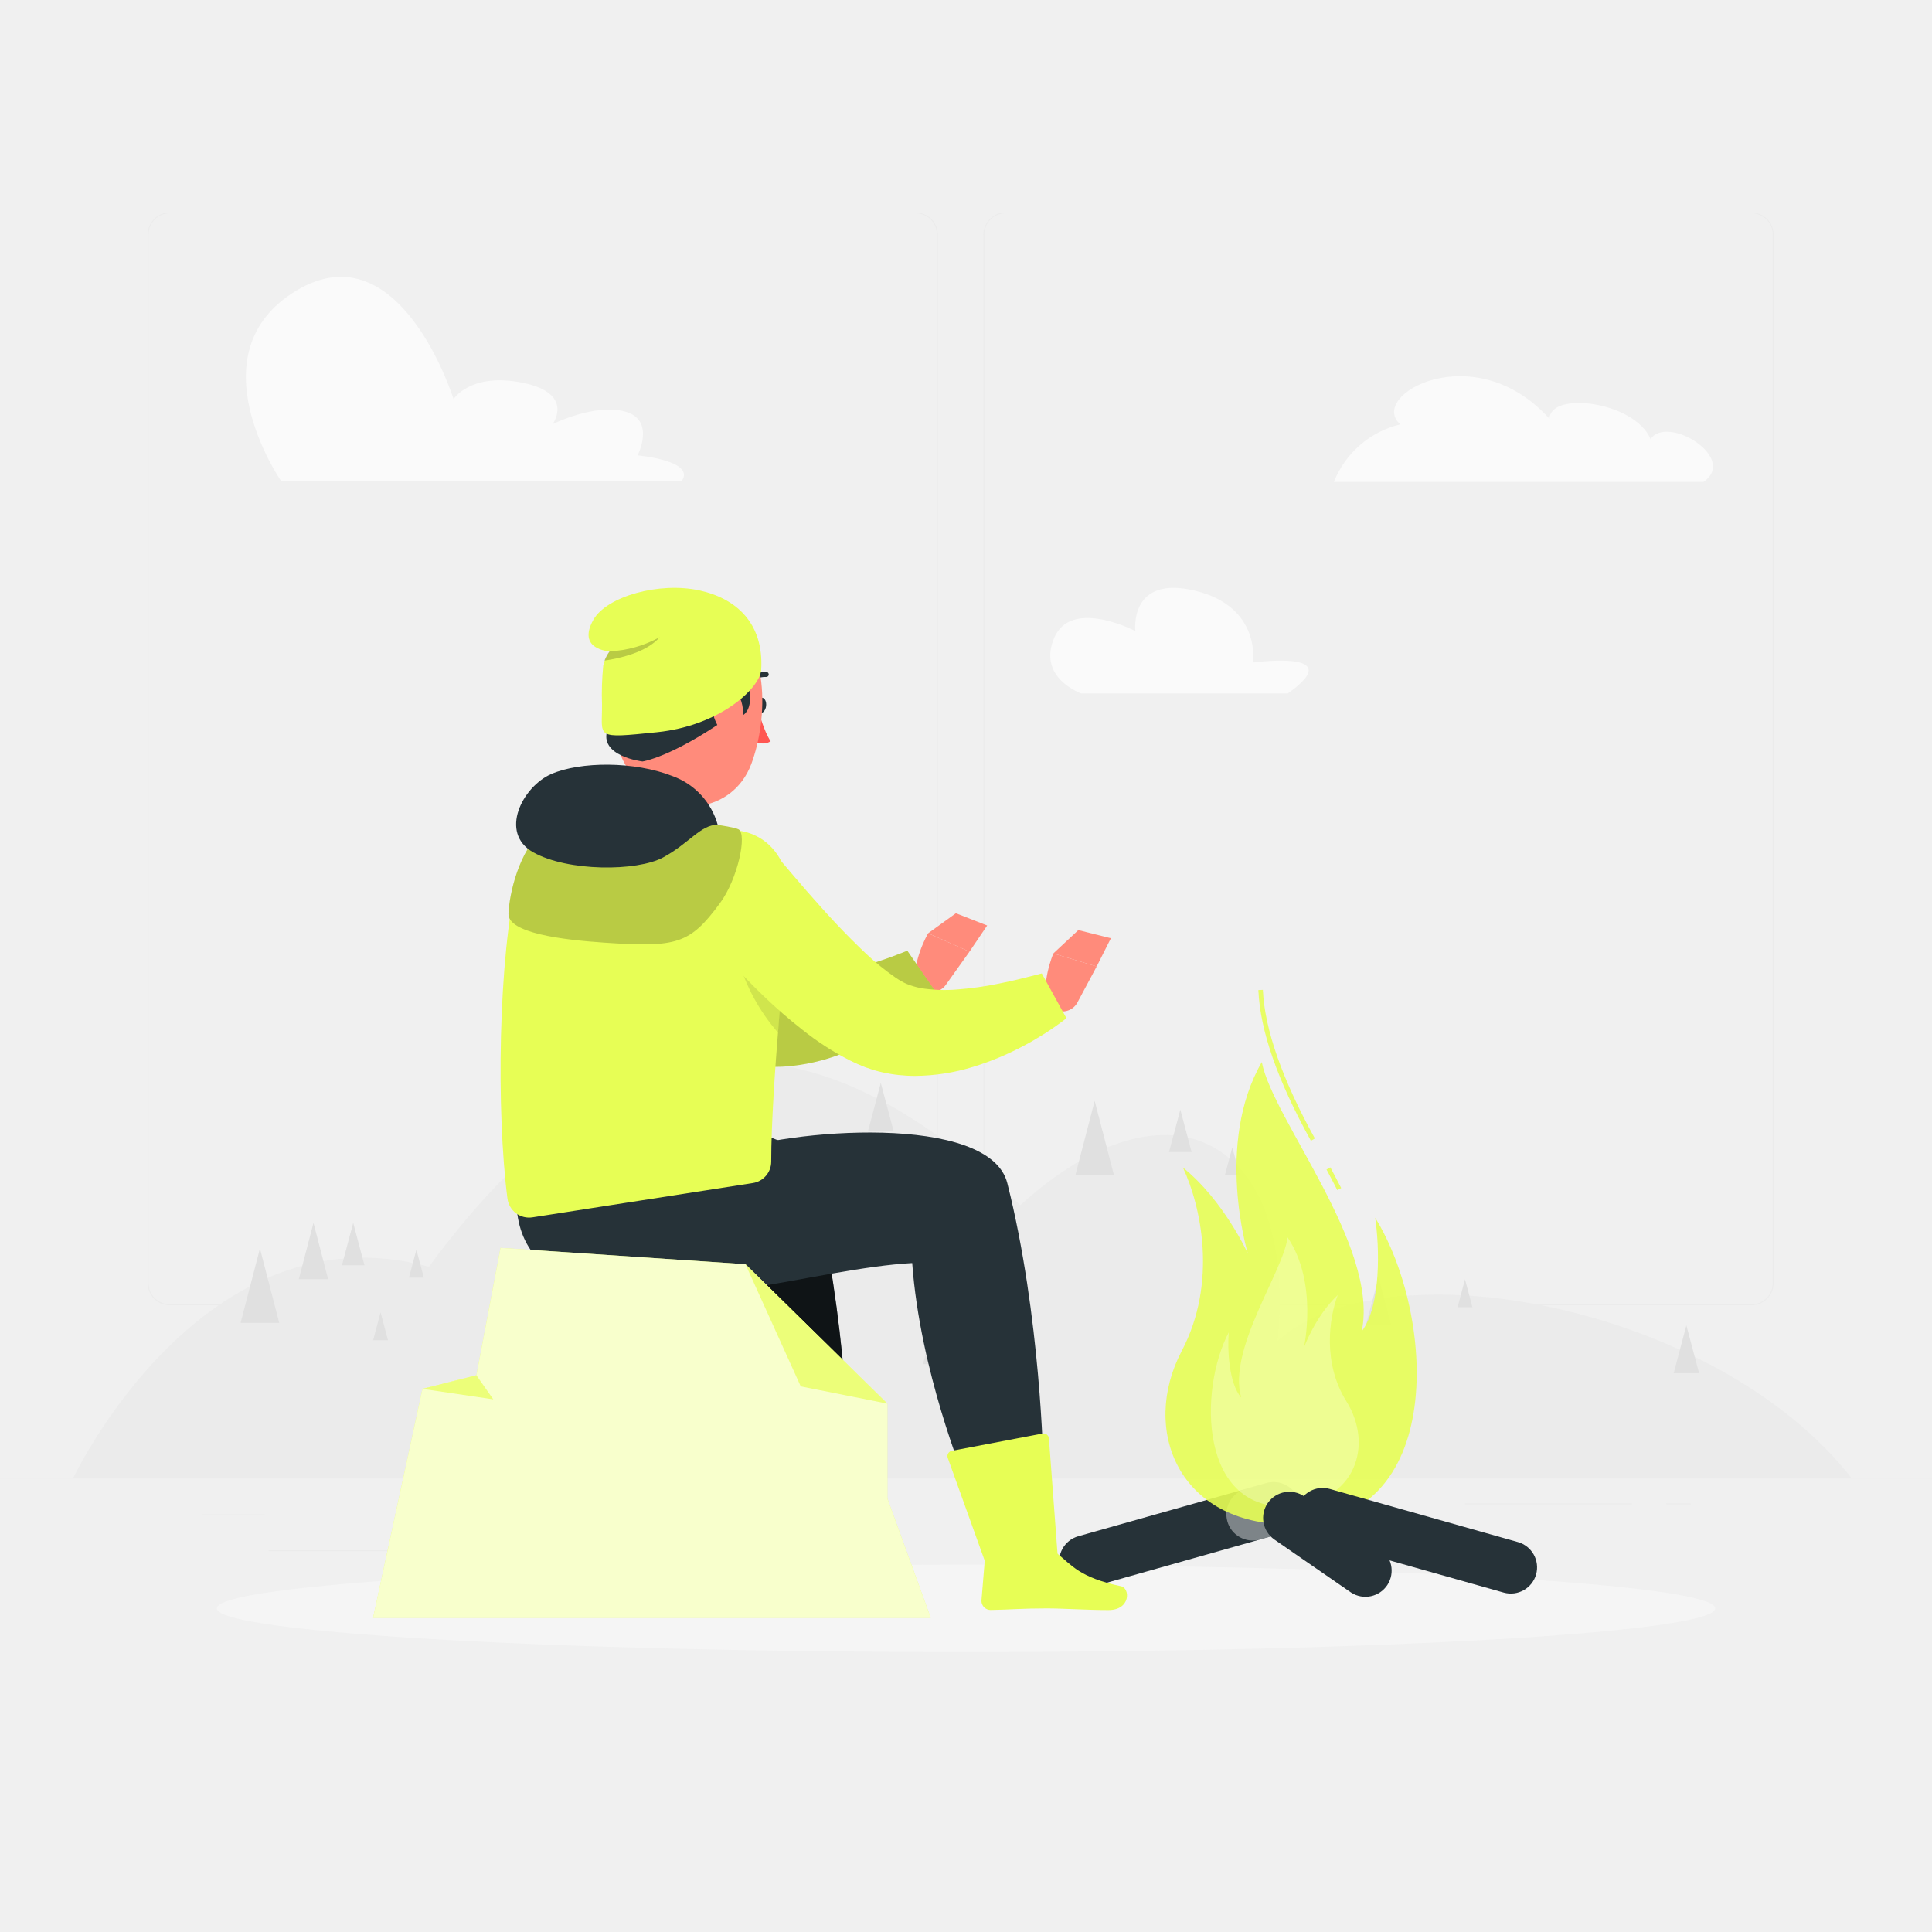
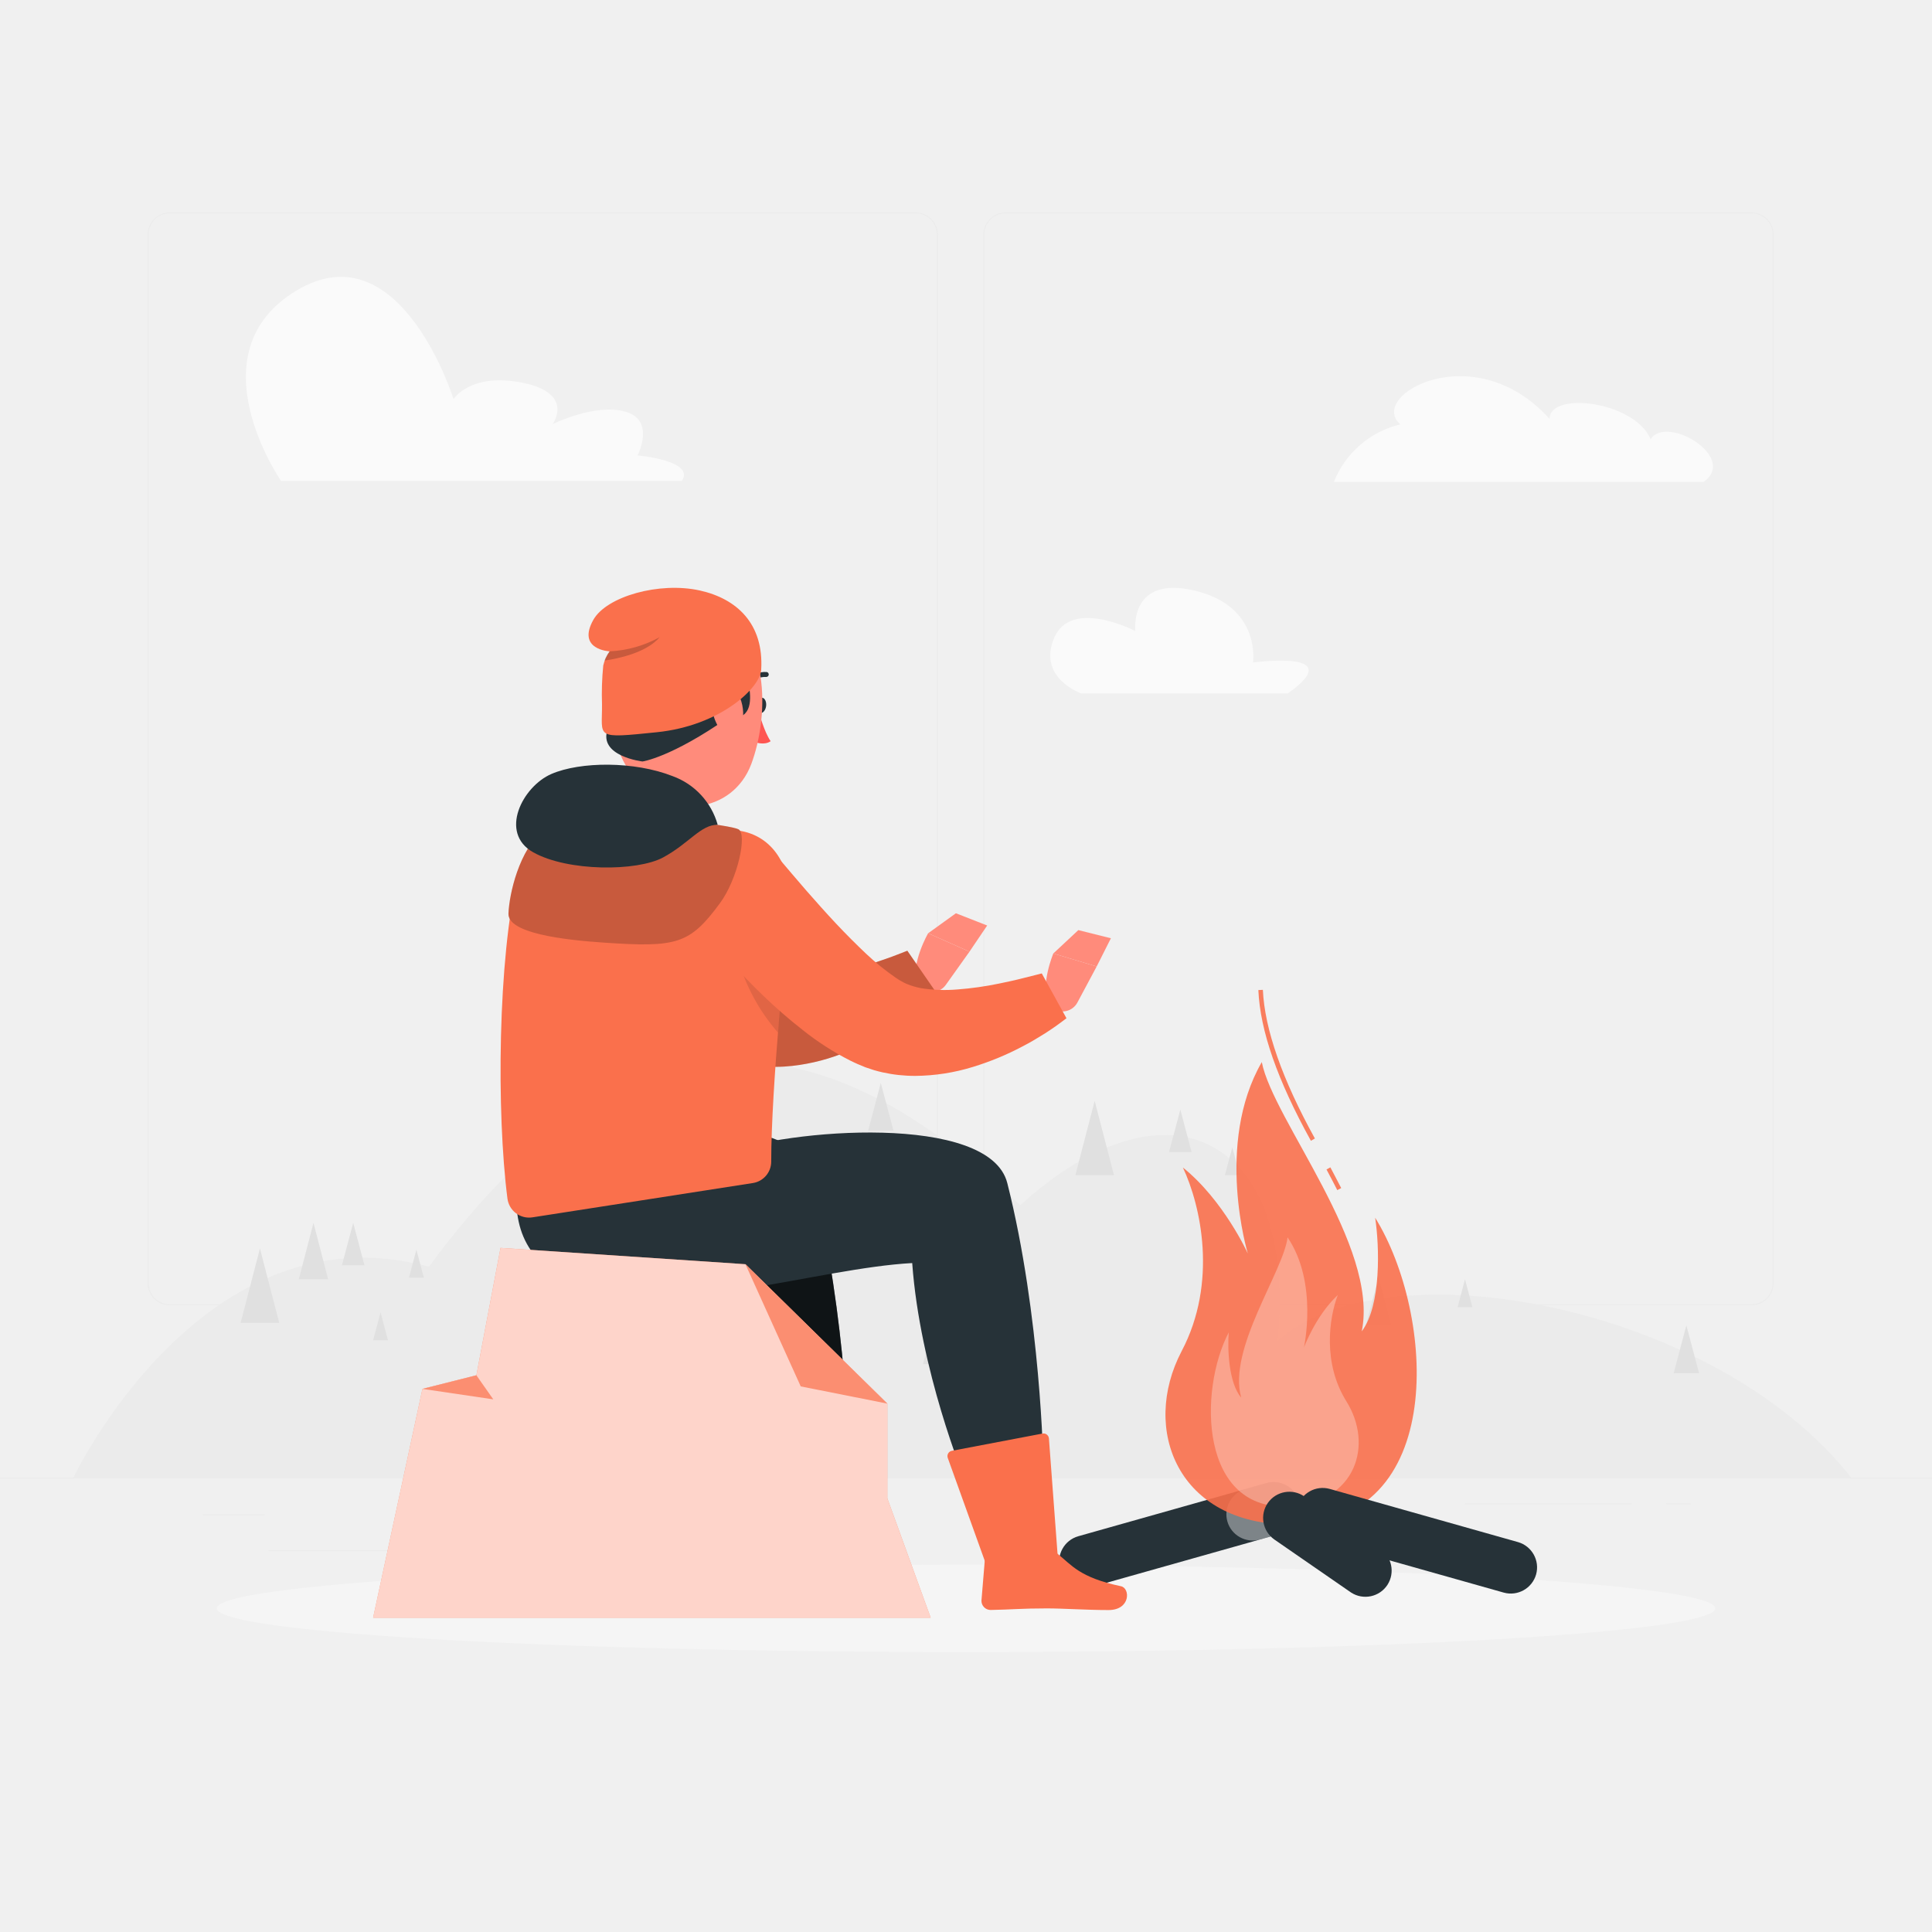
<svg xmlns="http://www.w3.org/2000/svg" viewBox="0 0 500 500">
  <g id="freepik--background-complete--inject-68">
    <rect y="382.4" width="500" height="0.25" style="fill:#ebebeb" />
    <rect x="52.46" y="391.92" width="16.06" height="0.25" style="fill:#ebebeb" />
    <rect x="171.14" y="389.21" width="53.53" height="0.25" style="fill:#ebebeb" />
    <rect x="69.52" y="401.21" width="36.25" height="0.25" style="fill:#ebebeb" />
    <rect x="379.14" y="389.08" width="43.19" height="0.25" style="fill:#ebebeb" />
    <rect x="431.24" y="389.08" width="6.33" height="0.25" style="fill:#ebebeb" />
    <rect x="317" y="395.31" width="53.89" height="0.25" style="fill:#ebebeb" />
    <path d="M237,337.8H43.91a5.71,5.71,0,0,1-5.7-5.71V60.66A5.71,5.71,0,0,1,43.91,55H237a5.71,5.71,0,0,1,5.71,5.71V332.09A5.71,5.71,0,0,1,237,337.8ZM43.91,55.2a5.46,5.46,0,0,0-5.45,5.46V332.09a5.46,5.46,0,0,0,5.45,5.46H237a5.47,5.47,0,0,0,5.46-5.46V60.66A5.47,5.47,0,0,0,237,55.2Z" style="fill:#ebebeb" />
    <path d="M453.31,337.8H260.21a5.72,5.72,0,0,1-5.71-5.71V60.66A5.72,5.72,0,0,1,260.21,55h193.1A5.71,5.71,0,0,1,459,60.66V332.09A5.71,5.71,0,0,1,453.31,337.8ZM260.21,55.2a5.47,5.47,0,0,0-5.46,5.46V332.09a5.47,5.47,0,0,0,5.46,5.46h193.1a5.47,5.47,0,0,0,5.46-5.46V60.66a5.47,5.47,0,0,0-5.46-5.46Z" style="fill:#ebebeb" />
    <path d="M158.57,109.79A27.47,27.47,0,0,0,211,121.23a27.18,27.18,0,0,1-11.44,2.5,27.47,27.47,0,0,1-25-38.92A27.45,27.45,0,0,0,158.57,109.79Z" style="fill:#f0f0f0" />
    <path d="M176.46,124.44H72.72s-22.88-33.08,4-49.24,40.66,28.1,40.66,28.1,4.37-7,17.92-4.23,7.72,10.7,7.72,10.7,10.94-5.47,18.83-3.23S165,117.85,165,117.85,180.05,119.22,176.46,124.44Z" style="fill:#fafafa" />
    <path d="M440.86,124.72H345.21a24.63,24.63,0,0,1,17.2-14.89c-8.65-7.44,19.11-23.13,38.62-1.41,0-7.24,21.93-4.62,26.15,5.23C431.41,107.22,449.91,118.48,440.86,124.72Z" style="fill:#fafafa" />
    <path d="M479.08,382.4H19s33.46-70.51,92-54.57c53.81-73,103.78-63.06,153.06-15.94,38.72-35.19,71.7-16.94,66.5,35.34C358.71,321.62,444.09,337.84,479.08,382.4Z" style="fill:#ebebeb" />
    <polygon points="67.27 323.11 62.27 342.36 72.27 342.36 67.27 323.11" style="fill:#e0e0e0" />
    <polygon points="81.13 316.48 77.33 331.07 84.92 331.07 81.13 316.48" style="fill:#e0e0e0" />
    <polygon points="91.41 316.48 88.49 327.47 94.33 327.47 91.41 316.48" style="fill:#e0e0e0" />
    <polygon points="107.76 323.41 105.84 330.65 109.69 330.65 107.76 323.41" style="fill:#e0e0e0" />
    <polygon points="98.49 339.63 96.56 346.87 100.41 346.87 98.49 339.63" style="fill:#e0e0e0" />
    <polygon points="145.46 278.9 140.46 298.15 150.46 298.15 145.46 278.9" style="fill:#e0e0e0" />
    <polygon points="283.3 284.9 278.3 304.15 288.3 304.15 283.3 284.9" style="fill:#e0e0e0" />
    <polygon points="169.4 270.31 165.61 284.9 173.19 284.9 169.4 270.31" style="fill:#e0e0e0" />
    <polygon points="184.8 269.27 181.88 280.26 187.72 280.26 184.8 269.27" style="fill:#e0e0e0" />
    <polygon points="305.47 287.16 302.54 298.15 308.39 298.15 305.47 287.16" style="fill:#e0e0e0" />
    <polygon points="379.14 331.07 377.22 338.31 381.06 338.31 379.14 331.07" style="fill:#e0e0e0" />
    <polygon points="318.92 296.92 317 304.15 320.85 304.15 318.92 296.92" style="fill:#e0e0e0" />
    <polygon points="240.8 345.81 238.87 353.04 242.72 353.04 240.8 345.81" style="fill:#e0e0e0" />
    <polygon points="436.43 343.01 433.15 355.37 439.72 355.37 436.43 343.01" style="fill:#e0e0e0" />
    <polygon points="356.76 330.65 353.48 343.01 360.05 343.01 356.76 330.65" style="fill:#e0e0e0" />
    <polygon points="204.69 313.61 202.77 320.85 206.62 320.85 204.69 313.61" style="fill:#e0e0e0" />
    <polygon points="164.09 316.93 160.8 329.29 167.37 329.29 164.09 316.93" style="fill:#e0e0e0" />
    <polygon points="227.95 280.26 224.67 292.63 231.24 292.63 227.95 280.26" style="fill:#e0e0e0" />
    <path d="M333.29,179.46H279.83s-11.45-4-7-14.4,21-1.74,21-1.74-1.74-14.59,15.45-10.45,15,18.59,15,18.59S349.4,168,333.29,179.46Z" style="fill:#fafafa" />
  </g>
  <g id="freepik--Shadow--inject-68">
    <ellipse id="freepik--path--inject-68" cx="250" cy="416.24" rx="193.89" ry="11.32" style="fill:#f5f5f5" />
  </g>
  <g id="freepik--Fire--inject-68">
    <path d="M327.77,383.82l-48.72,13.76a6.81,6.81,0,0,0-4.69,8.38h0a6.82,6.82,0,0,0,8.38,4.69l48.72-13.75a6.83,6.83,0,0,0,4.69-8.39h0A6.82,6.82,0,0,0,327.77,383.82Z" style="fill:#263238" />
    <path d="M327.77,383.82l-5.44,1.54a6.8,6.8,0,0,0-4.69,8.38h0a6.8,6.8,0,0,0,8.38,4.69l5.44-1.53a6.83,6.83,0,0,0,4.69-8.39h0A6.82,6.82,0,0,0,327.77,383.82Z" style="fill:#fff;opacity:0.4" />
-     <path d="M346.09,308c-.85-1.67-1.76-3.41-2.79-5.34l1-.55c1,1.93,1.95,3.68,2.8,5.36Z" style="fill:#E7FE55;opacity:0.9" />
-     <path d="M339.26,295.23c-8.68-15.71-13.13-28.46-13.6-39l1.17-.06c.46,10.2,5,23.14,13.46,38.47Z" style="fill:#E7FE55;opacity:0.9" />
-     <path d="M333.81,394.53c-28.8,0-38.68-24.5-28-44.86,9.35-17.75,5-37.6.32-47.52,10.56,8.48,16.8,22.24,16.8,22.24s-8.59-28.33,3.62-49.52c2.94,15,30.4,47.6,25.87,69.68,5.07-6.72,4.59-22,3.47-29.4C371.28,339.91,375,394.53,333.81,394.53Z" style="fill:#E7FE55;opacity:0.9" />
+     <path d="M346.09,308c-.85-1.67-1.76-3.41-2.79-5.34l1-.55c1,1.93,1.95,3.68,2.8,5.36Z" style="fill:#fa704c;opacity:0.9" />
+     <path d="M339.26,295.23c-8.68-15.71-13.13-28.46-13.6-39l1.17-.06c.46,10.2,5,23.14,13.46,38.47Z" style="fill:#fa704c;opacity:0.9" />
+     <path d="M333.81,394.53c-28.8,0-38.68-24.5-28-44.86,9.35-17.75,5-37.6.32-47.52,10.56,8.48,16.8,22.24,16.8,22.24s-8.59-28.33,3.62-49.52c2.94,15,30.4,47.6,25.87,69.68,5.07-6.72,4.59-22,3.47-29.4C371.28,339.91,375,394.53,333.81,394.53Z" style="fill:#fa704c;opacity:0.9" />
    <path d="M334.18,389.83c16.67-1.23,21.34-15.85,14.26-27.18-6.17-9.87-4.48-21.55-2.22-27.5-5.75,5.37-8.77,13.6-8.77,13.6s3.75-16.77-4.23-28.52c-1.05,8.79-15.56,28.87-12,41.46C318,358,317.64,349.14,318,344.81,310.14,359.81,310.34,391.59,334.18,389.83Z" style="fill:#fff;opacity:0.3" />
    <path d="M344.13,385.33l48.72,13.76a6.81,6.81,0,0,1,4.69,8.38h0a6.81,6.81,0,0,1-8.38,4.69l-48.72-13.75a6.83,6.83,0,0,1-4.69-8.39h0A6.82,6.82,0,0,1,344.13,385.33Z" style="fill:#263238" />
    <path d="M337.58,387.29l19.49,13.47a6.82,6.82,0,0,1,2,9.4h0a6.81,6.81,0,0,1-9.39,2l-19.9-13.75a6.81,6.81,0,0,1-1.66-9.46h0A6.81,6.81,0,0,1,337.58,387.29Z" style="fill:#263238" />
  </g>
  <g id="freepik--Character--inject-68">
-     <path d="M221.06,401.2h-15.3a1,1,0,0,0-1,.93l-.94,12.11a2.38,2.38,0,0,0,2.35,2.42c5.33-.09,7.88-.41,14.61-.41,4.14,0,4.06.43,9.78.43s5.5-5.19,3.23-6.16c-6.32-2.71-7.76-6-10.37-8.48A3.31,3.31,0,0,0,221.06,401.2Z" style="fill:#E7FE55" />
+     <path d="M221.06,401.2h-15.3a1,1,0,0,0-1,.93l-.94,12.11a2.38,2.38,0,0,0,2.35,2.42c5.33-.09,7.88-.41,14.61-.41,4.14,0,4.06.43,9.78.43s5.5-5.19,3.23-6.16c-6.32-2.71-7.76-6-10.37-8.48A3.31,3.31,0,0,0,221.06,401.2Z" style="fill:#fa704c" />
    <path d="M165,298.57c16.46-6.41,40.88-10.61,45.49,7.62,8.68,34.37,9.33,72.93,9.33,72.93l-20.47,3.45s-11.47-27.83-13.47-55.69c-7.74,4.62-27.35,12.17-41.59,3.14-12-7.64-11.55-18.8-9.75-31.22C134.55,298.8,140.42,297.35,165,298.57Z" style="fill:#263238" />
    <path d="M210.5,306.19l-24.61,20.69c2,27.86,13.47,55.69,13.47,55.69l20.47-3.45S219.18,340.56,210.5,306.19Z" style="opacity:0.6" />
-     <path d="M223.64,404l-18.15,2.23-10.4-28.92a1.39,1.39,0,0,1,1-1.84L219.62,371a1.39,1.39,0,0,1,1.64,1.27Z" style="fill:#E7FE55" />
+     <path d="M223.64,404l-18.15,2.23-10.4-28.92a1.39,1.39,0,0,1,1-1.84L219.62,371a1.39,1.39,0,0,1,1.64,1.27Z" style="fill:#fa704c" />
    <path d="M163.2,180.55c-.47,8.57.18,29.25-6.81,34.06,0,0-1.45,6.81,13.49,8.83,16.43,2.23,9.93-7.41,9.93-7.41-5.74-3-4.88-14.9-1.73-21.18Z" style="fill:#ff8b7b" />
    <path d="M193.38,177.3a.6.6,0,0,1-.26-.14.64.64,0,0,1-.07-.91,6.37,6.37,0,0,1,5.41-2.33.65.65,0,0,1-.17,1.28h0a5.1,5.1,0,0,0-4.26,1.89A.68.68,0,0,1,193.38,177.3Z" style="fill:#263238" />
    <path d="M196.44,184.38s1.27,4.92,3,7.44c-1.61,1.17-4,.25-4,.25Z" style="fill:#ff5652" />
    <path d="M195.69,182.39c-.13,1.09.34,2,1.05,2.13s1.4-.72,1.53-1.81-.33-2.05-1-2.14S195.83,181.3,195.69,182.39Z" style="fill:#263238" />
-     <path d="M271.26,401.2H256a1,1,0,0,0-1,.93L254,414.24a2.37,2.37,0,0,0,2.34,2.42c5.33-.09,7.88-.41,14.61-.41,4.14,0,10.22.43,15.94.43s5.64-5.65,3.23-6.16c-10.83-2.3-12.72-5.46-16.52-8.48A3.77,3.77,0,0,0,271.26,401.2Z" style="fill:#E7FE55" />
+     <path d="M271.26,401.2H256a1,1,0,0,0-1,.93L254,414.24a2.37,2.37,0,0,0,2.34,2.42c5.33-.09,7.88-.41,14.61-.41,4.14,0,10.22.43,15.94.43s5.64-5.65,3.23-6.16c-10.83-2.3-12.72-5.46-16.52-8.48A3.77,3.77,0,0,0,271.26,401.2Z" style="fill:#fa704c" />
    <path d="M187.23,298.57c16.45-6.41,68.85-10.61,73.46,7.62,8.69,34.37,9.33,72.93,9.33,72.93l-20.46,3.45s-11.47-27.83-13.48-55.69c-24.27,1.3-62.88,14.31-77.12,5.27-12-7.64-17.73-20.93-15.92-33.35A399.11,399.11,0,0,1,187.23,298.57Z" style="fill:#263238" />
    <path d="M244.75,254.92l6.15-8.63-10.7-4.76s-4.37,7.54-3.07,13.05l1.16,1A4.35,4.35,0,0,0,244.75,254.92Z" style="fill:#ff8b7b" />
-     <polygon points="255.48 239.52 247.39 236.35 240.2 241.53 250.9 246.29 255.48 239.52" style="fill:#ff8b7b" />
-     <path d="M163.69,223.14l4.07,3.89,4.21,4c2.83,2.62,5.67,5.22,8.53,7.7s5.75,4.84,8.59,7a66.5,66.5,0,0,0,8.19,5.35l.89.45.8.37c.23.08.46.18.69.28s.5.16.75.25a18.93,18.93,0,0,0,3.67.68,38.71,38.71,0,0,0,9.47-.63,84.09,84.09,0,0,0,10.58-2.62c1.78-.58,3.61-1.15,5.41-1.81.9-.32,1.81-.64,2.7-1l2.58-1L242.37,257c-1,.9-1.71,1.61-2.58,2.37s-1.71,1.44-2.58,2.15c-1.76,1.36-3.55,2.71-5.44,3.93A73.13,73.13,0,0,1,219.61,272,51.78,51.78,0,0,1,205,275.86a38.93,38.93,0,0,1-8.56,0c-.75-.11-1.49-.2-2.25-.35l-2.28-.5-2.1-.62c-.68-.22-1.31-.45-2-.68A71.36,71.36,0,0,1,174.67,267a126,126,0,0,1-11-7.75c-3.47-2.71-6.78-5.52-10-8.43-1.59-1.47-3.17-2.93-4.7-4.46-.77-.76-1.55-1.52-2.3-2.31l-2.32-2.47Z" style="fill:#E7FE55" />
+     <polygon points="255.48 239.52 247.39 236.35 240.2 241.53 250.9 246.29 255.48 239.52" style="fill:#ff8b7b">
+     </polygon>
+     <path d="M163.69,223.14l4.07,3.89,4.21,4c2.83,2.62,5.67,5.22,8.53,7.7s5.75,4.84,8.59,7a66.5,66.5,0,0,0,8.19,5.35l.89.45.8.37c.23.08.46.18.69.28s.5.16.75.25a18.93,18.93,0,0,0,3.67.68,38.71,38.71,0,0,0,9.47-.63,84.09,84.09,0,0,0,10.58-2.62c1.78-.58,3.61-1.15,5.41-1.81.9-.32,1.81-.64,2.7-1l2.58-1L242.37,257c-1,.9-1.71,1.61-2.58,2.37s-1.71,1.44-2.58,2.15c-1.76,1.36-3.55,2.71-5.44,3.93A73.13,73.13,0,0,1,219.61,272,51.78,51.78,0,0,1,205,275.86a38.93,38.93,0,0,1-8.56,0c-.75-.11-1.49-.2-2.25-.35l-2.28-.5-2.1-.62c-.68-.22-1.31-.45-2-.68A71.36,71.36,0,0,1,174.67,267a126,126,0,0,1-11-7.75c-3.47-2.71-6.78-5.52-10-8.43-1.59-1.47-3.17-2.93-4.7-4.46-.77-.76-1.55-1.52-2.3-2.31l-2.32-2.47Z" style="fill:#fa704c" />
    <path d="M163.69,223.14l4.07,3.89,4.21,4c2.83,2.62,5.67,5.22,8.53,7.7s5.75,4.84,8.59,7a66.5,66.5,0,0,0,8.19,5.35l.89.45.8.37c.23.08.46.18.69.28s.5.16.75.25a18.93,18.93,0,0,0,3.67.68,38.71,38.71,0,0,0,9.47-.63,84.09,84.09,0,0,0,10.58-2.62c1.78-.58,3.61-1.15,5.41-1.81.9-.32,1.81-.64,2.7-1l2.58-1L242.37,257c-1,.9-1.71,1.61-2.58,2.37s-1.71,1.44-2.58,2.15c-1.76,1.36-3.55,2.71-5.44,3.93A73.13,73.13,0,0,1,219.61,272,51.78,51.78,0,0,1,205,275.86a38.93,38.93,0,0,1-8.56,0c-.75-.11-1.49-.2-2.25-.35l-2.28-.5-2.1-.62c-.68-.22-1.31-.45-2-.68A71.36,71.36,0,0,1,174.67,267a126,126,0,0,1-11-7.75c-3.47-2.71-6.78-5.52-10-8.43-1.59-1.47-3.17-2.93-4.7-4.46-.77-.76-1.55-1.52-2.3-2.31l-2.32-2.47Z" style="opacity:0.2" />
-     <path d="M192,215.1c-3.08-.61-6.41-1.21-9.61-1.66-8.13-1.15-15.77-1.23-25.09-1.25-2.23,0-4.45.07-6.59.17-7.37.38-14.94,6.57-16.65,13.75-5.27,22.08-5.57,62.07-2.73,84.1a5.64,5.64,0,0,0,6.45,4.84l57.06-8.88a5.61,5.61,0,0,0,4.75-5.54c0-19.24,3.77-55.92,4.66-66.48C205,225.3,200.71,216.82,192,215.1Z" style="fill:#E7FE55" />
+     <path d="M192,215.1c-3.08-.61-6.41-1.21-9.61-1.66-8.13-1.15-15.77-1.23-25.09-1.25-2.23,0-4.45.07-6.59.17-7.37.38-14.94,6.57-16.65,13.75-5.27,22.08-5.57,62.07-2.73,84.1a5.64,5.64,0,0,0,6.45,4.84l57.06-8.88a5.61,5.61,0,0,0,4.75-5.54c0-19.24,3.77-55.92,4.66-66.48C205,225.3,200.71,216.82,192,215.1Z" style="fill:#fa704c" />
    <path d="M191,248.22a49.74,49.74,0,0,0,10.33,19c.31-3.9.64-7.74.95-11.37Z" style="opacity:0.1" />
    <path d="M278.82,259.47l5-9.35-11.22-3.36s-3.38,8-1.39,13.34l1.28.89A4.37,4.37,0,0,0,278.82,259.47Z" style="fill:#ff8b7b" />
    <polygon points="287.5 242.82 279.07 240.71 272.6 246.76 283.82 250.12 287.5 242.82" style="fill:#ff8b7b" />
-     <path d="M201.22,221.75l3.64,4.29,3.78,4.4c2.54,2.9,5.1,5.78,7.69,8.54s5.23,5.4,7.83,7.86a65.57,65.57,0,0,0,7.6,6.16l.83.54.77.45.65.35c.22.12.48.21.72.33a20,20,0,0,0,3.59,1.06,39.14,39.14,0,0,0,9.47.34,84,84,0,0,0,10.8-1.53c1.83-.39,3.71-.76,5.56-1.24.93-.22,1.87-.45,2.79-.7l2.67-.68,6.39,11.6c-1.05.79-1.87,1.42-2.81,2.08s-1.85,1.26-2.79,1.87c-1.89,1.18-3.81,2.34-5.81,3.36a73,73,0,0,1-12.77,5.28,52.07,52.07,0,0,1-14.93,2.33,38.64,38.64,0,0,1-8.51-.92c-.73-.18-1.46-.34-2.2-.57l-2.22-.74-2-.83c-.65-.28-1.25-.58-1.88-.88a71.38,71.38,0,0,1-12.42-8,129.55,129.55,0,0,1-10.16-8.84q-4.75-4.58-9.05-9.41c-1.43-1.62-2.85-3.25-4.22-4.92-.68-.84-1.38-1.67-2-2.53l-2.06-2.7Z" style="fill:#E7FE55" />
+     <path d="M201.22,221.75l3.64,4.29,3.78,4.4c2.54,2.9,5.1,5.78,7.69,8.54s5.23,5.4,7.83,7.86a65.57,65.57,0,0,0,7.6,6.16l.83.54.77.45.65.35c.22.12.48.21.72.33a20,20,0,0,0,3.59,1.06,39.14,39.14,0,0,0,9.47.34,84,84,0,0,0,10.8-1.53c1.83-.39,3.71-.76,5.56-1.24.93-.22,1.87-.45,2.79-.7l2.67-.68,6.39,11.6c-1.05.79-1.87,1.42-2.81,2.08s-1.85,1.26-2.79,1.87c-1.89,1.18-3.81,2.34-5.81,3.36a73,73,0,0,1-12.77,5.28,52.07,52.07,0,0,1-14.93,2.33,38.64,38.64,0,0,1-8.51-.92c-.73-.18-1.46-.34-2.2-.57l-2.22-.74-2-.83c-.65-.28-1.25-.58-1.88-.88a71.38,71.38,0,0,1-12.42-8,129.55,129.55,0,0,1-10.16-8.84q-4.75-4.58-9.05-9.41c-1.43-1.62-2.85-3.25-4.22-4.92-.68-.84-1.38-1.67-2-2.53l-2.06-2.7Z" style="fill:#fa704c" />
    <path d="M159.49,174.13c-.83,13.49-1.47,19.18,4.45,26.89,8.9,11.59,25.66,9.66,30.5-3.31,4.36-11.68,5-31.79-7.47-38.73A18.44,18.44,0,0,0,159.49,174.13Z" style="fill:#ff8b7b" />
    <path d="M193.89,177.77c.63,4,.37,8.69-5.39,7.91-14.84,10.39-22.23,11.39-22.23,11.39s-11.54-1.35-9-8.38-.58-12.84-.06-16.48,5.27-14.41,12.32-17.07a21.1,21.1,0,0,1,22.79,6.16C198.27,168.27,193.89,177.77,193.89,177.77Z" style="fill:#263238" />
    <path d="M191.54,180.63a11.3,11.3,0,0,1,.28,7.54c-1,3.24-4,2.83-5.71.23-1.56-2.35-2.89-6.86-.87-9.3S190.35,177.74,191.54,180.63Z" style="fill:#ff8b7b" />
-     <path d="M197,173.3c-.28,4.8-10.67,14.53-27,16.2s-14.13,1.45-14.2-7.18a75,75,0,0,1,.32-10.08,9.71,9.71,0,0,1,1.67-3.67s-8.62-.38-4.22-8.18c3.39-6,17-9.91,27.56-7.57C190.66,154.94,197.69,161.39,197,173.3Z" style="fill:#E7FE55" />
+     <path d="M197,173.3c-.28,4.8-10.67,14.53-27,16.2s-14.13,1.45-14.2-7.18a75,75,0,0,1,.32-10.08,9.71,9.71,0,0,1,1.67-3.67s-8.62-.38-4.22-8.18c3.39-6,17-9.91,27.56-7.57C190.66,154.94,197.69,161.39,197,173.3Z" style="fill:#fa704c" />
    <path d="M157.74,168.57a10.6,10.6,0,0,0-1.31,2.39c3.68-.53,10.9-2.06,14.29-6.06A29.69,29.69,0,0,1,157.74,168.57Z" style="opacity:0.2" />
-     <path d="M273.83,404l-18.15,2.23-10.4-28.92a1.39,1.39,0,0,1,1.06-1.84L269.81,371a1.4,1.4,0,0,1,1.65,1.27Z" style="fill:#E7FE55" />
-     <path d="M161,210.76c-5.51-.45-13.74-1.39-20.21,3.89s-9,16.73-9.2,21.78,14,6.8,24.7,7.52c18.84,1.28,22.18.44,30-10.16,4.66-6.28,7.14-18,4.82-19.17S169.48,211.44,161,210.76Z" style="fill:#E7FE55" />
+     <path d="M273.83,404l-18.15,2.23-10.4-28.92a1.39,1.39,0,0,1,1.06-1.84L269.81,371a1.4,1.4,0,0,1,1.65,1.27Z" style="fill:#fa704c" />
+     <path d="M161,210.76c-5.51-.45-13.74-1.39-20.21,3.89s-9,16.73-9.2,21.78,14,6.8,24.7,7.52c18.84,1.28,22.18.44,30-10.16,4.66-6.28,7.14-18,4.82-19.17S169.48,211.44,161,210.76Z" style="fill:#fa704c" />
    <g style="opacity:0.2">
-       <path d="M161,210.76c-5.51-.45-13.74-1.39-20.21,3.89s-9,16.73-9.2,21.78,14,6.8,24.7,7.52c18.84,1.28,22.18.44,30-10.16,4.66-6.28,7.14-18,4.82-19.17S169.48,211.44,161,210.76Z" />
+       <path d="M161,210.76c-5.51-.45-13.74-1.39-20.21,3.89s-9,16.73-9.2,21.78,14,6.8,24.7,7.52c18.84,1.28,22.18.44,30-10.16,4.66-6.28,7.14-18,4.82-19.17S169.48,211.44,161,210.76Z">
+       </path>
    </g>
    <path d="M185.74,213.46a18.76,18.76,0,0,0-11.67-12.6c-9.91-3.9-23.85-3.8-31.36-.56s-13.63,15.26-4.72,20.27,26.84,5,33.63,1.33S181.38,213.37,185.74,213.46Z" style="fill:#263238" />
-     <polygon points="240.86 418.67 96.56 418.67 109.33 359.44 123.29 355.92 129.54 322.95 192.92 327.18 229.64 363.25 229.64 387.77 240.86 418.67" style="fill:#E7FE55" />
+     <polygon points="240.86 418.67 96.56 418.67 109.33 359.44 123.29 355.92 129.54 322.95 192.92 327.18 229.64 363.25 229.64 387.77 240.86 418.67" style="fill:#fa704c" />
    <polygon points="240.86 418.67 96.56 418.67 109.33 359.44 123.29 355.92 129.54 322.95 192.92 327.18 229.64 363.25 229.64 387.77 240.86 418.67" style="fill:#fff;opacity:0.7" />
-     <polygon points="123.29 355.92 109.33 359.44 127.66 362.15 123.29 355.92" style="fill:#E7FE55;opacity:0.7" />
-     <polygon points="192.92 327.18 207.23 358.8 229.64 363.25 192.92 327.18" style="fill:#E7FE55;opacity:0.7" />
+     <polygon points="123.29 355.92 109.33 359.44 127.66 362.15 123.29 355.92" style="fill:#fa704c;opacity:0.7" />
+     <polygon points="192.92 327.18 207.23 358.8 229.64 363.25 192.92 327.18" style="fill:#fa704c;opacity:0.7" />
  </g>
</svg>
